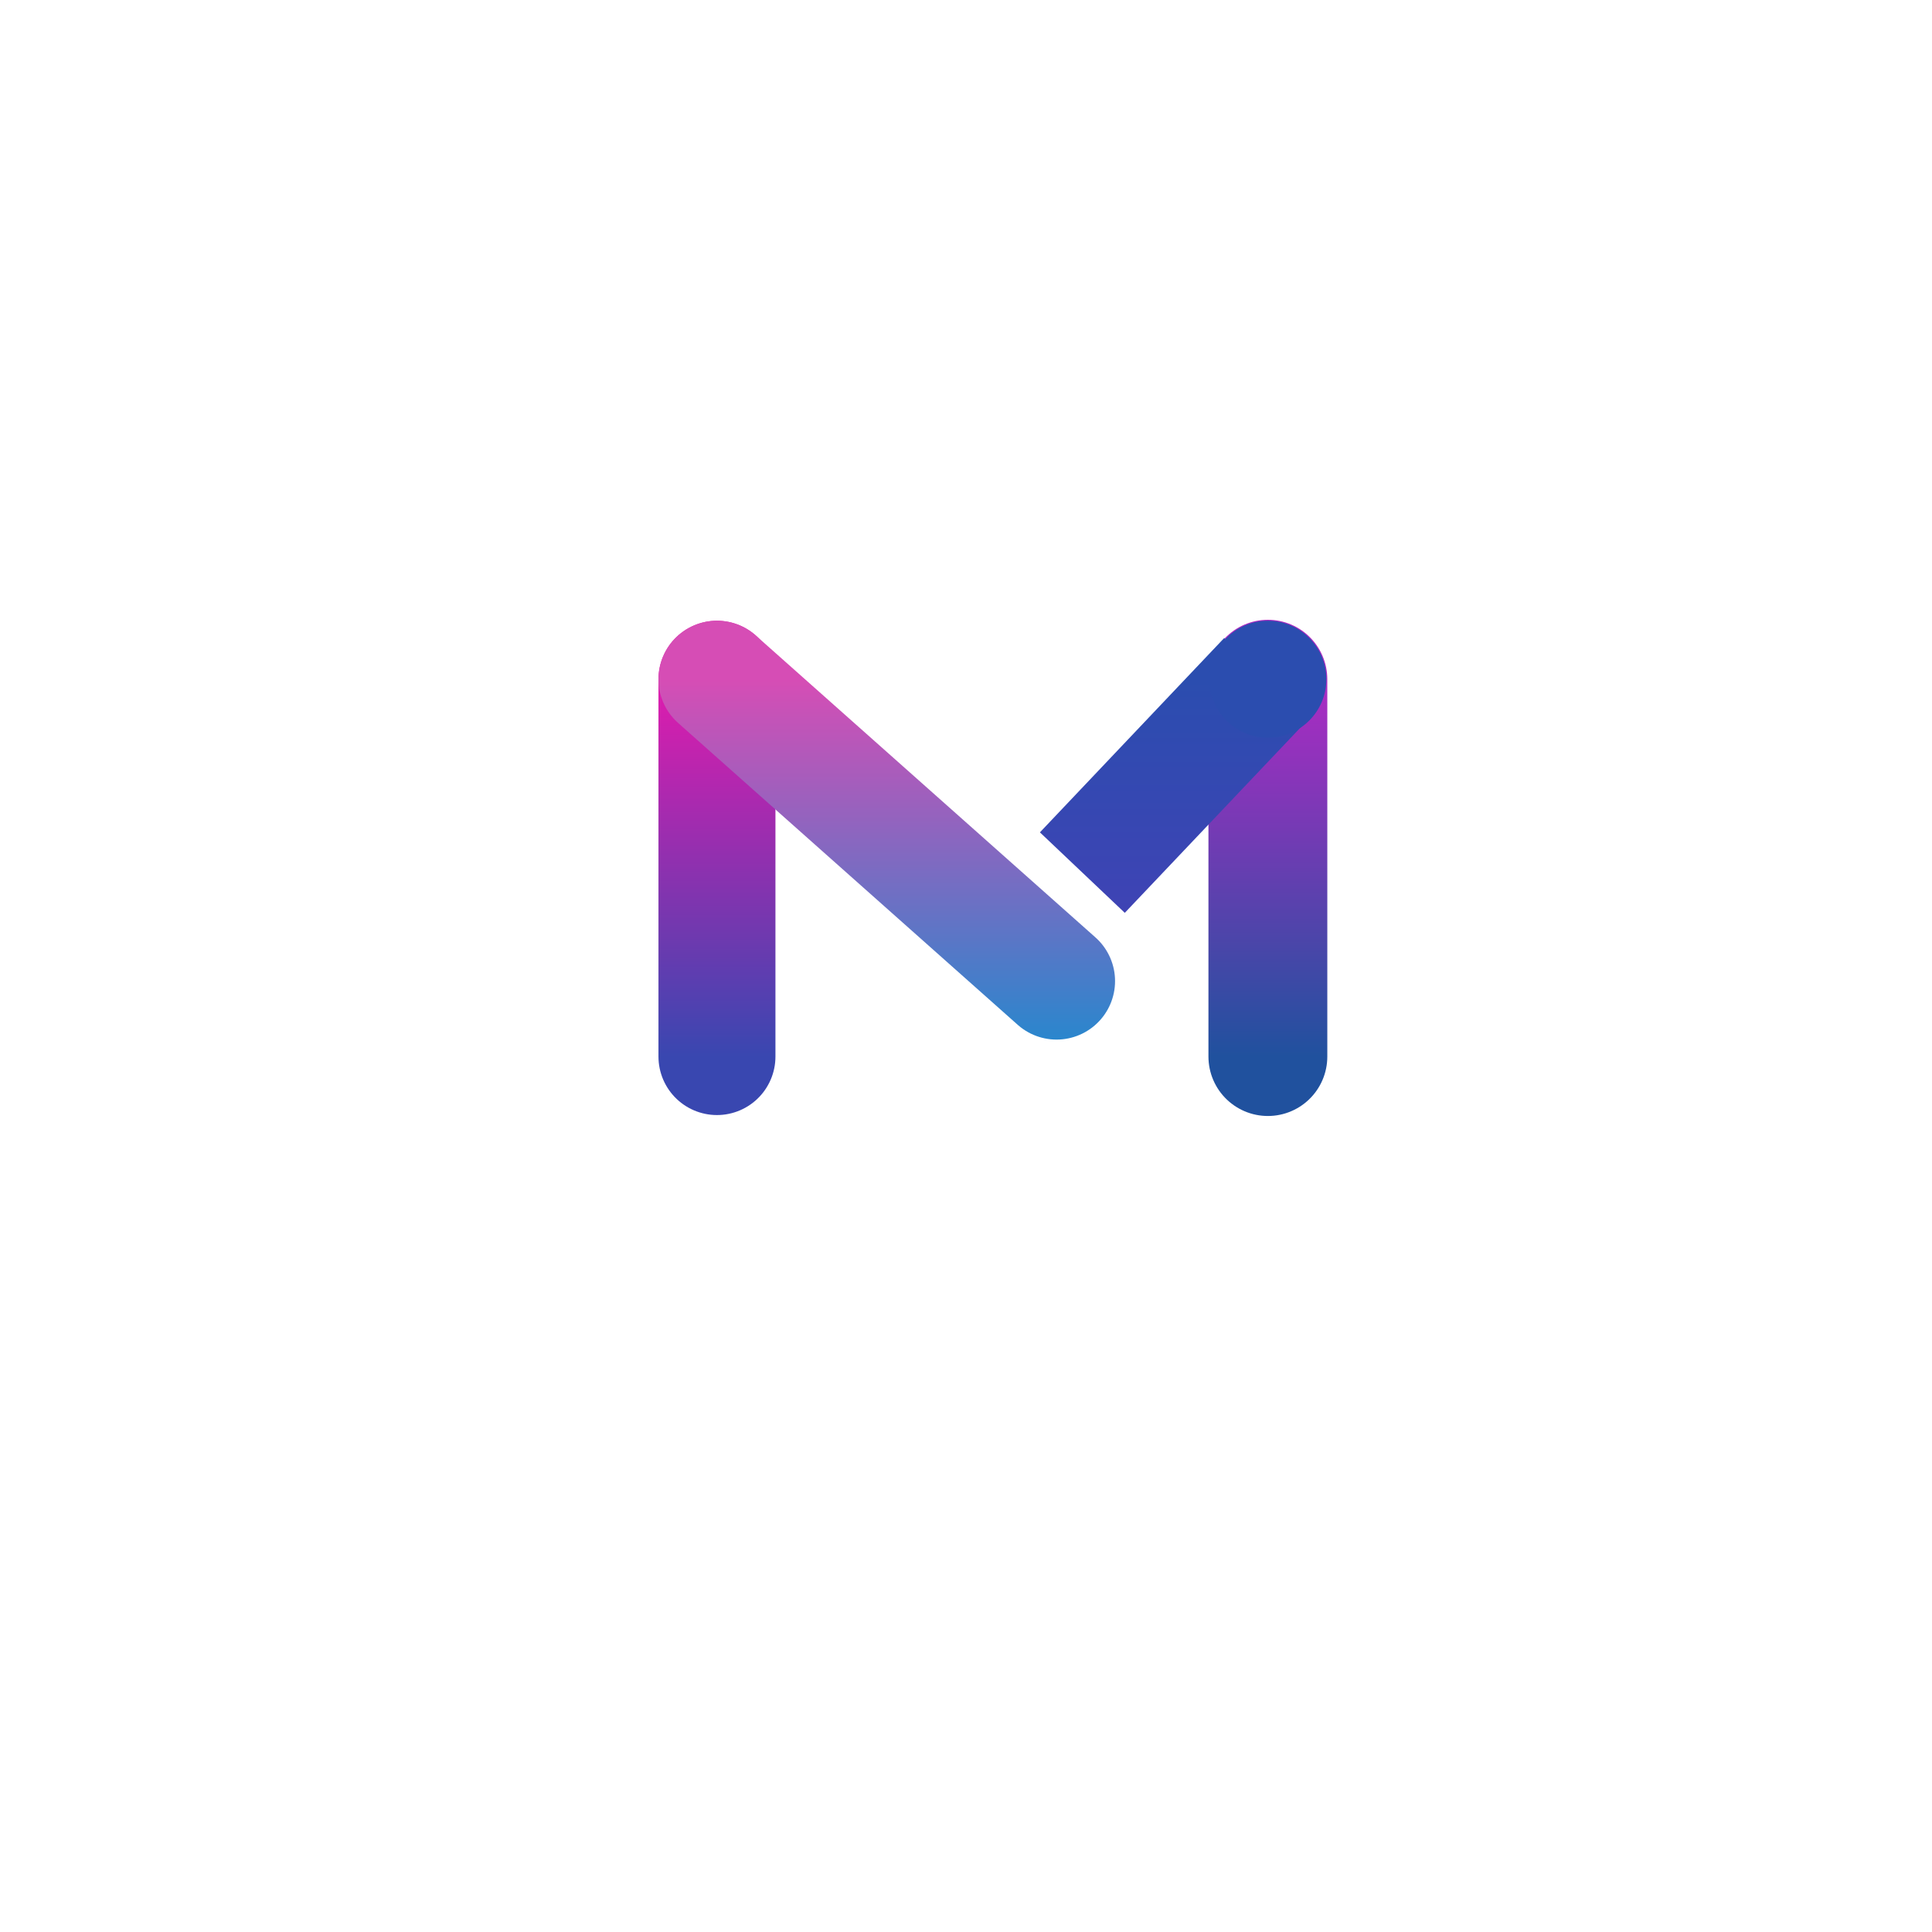
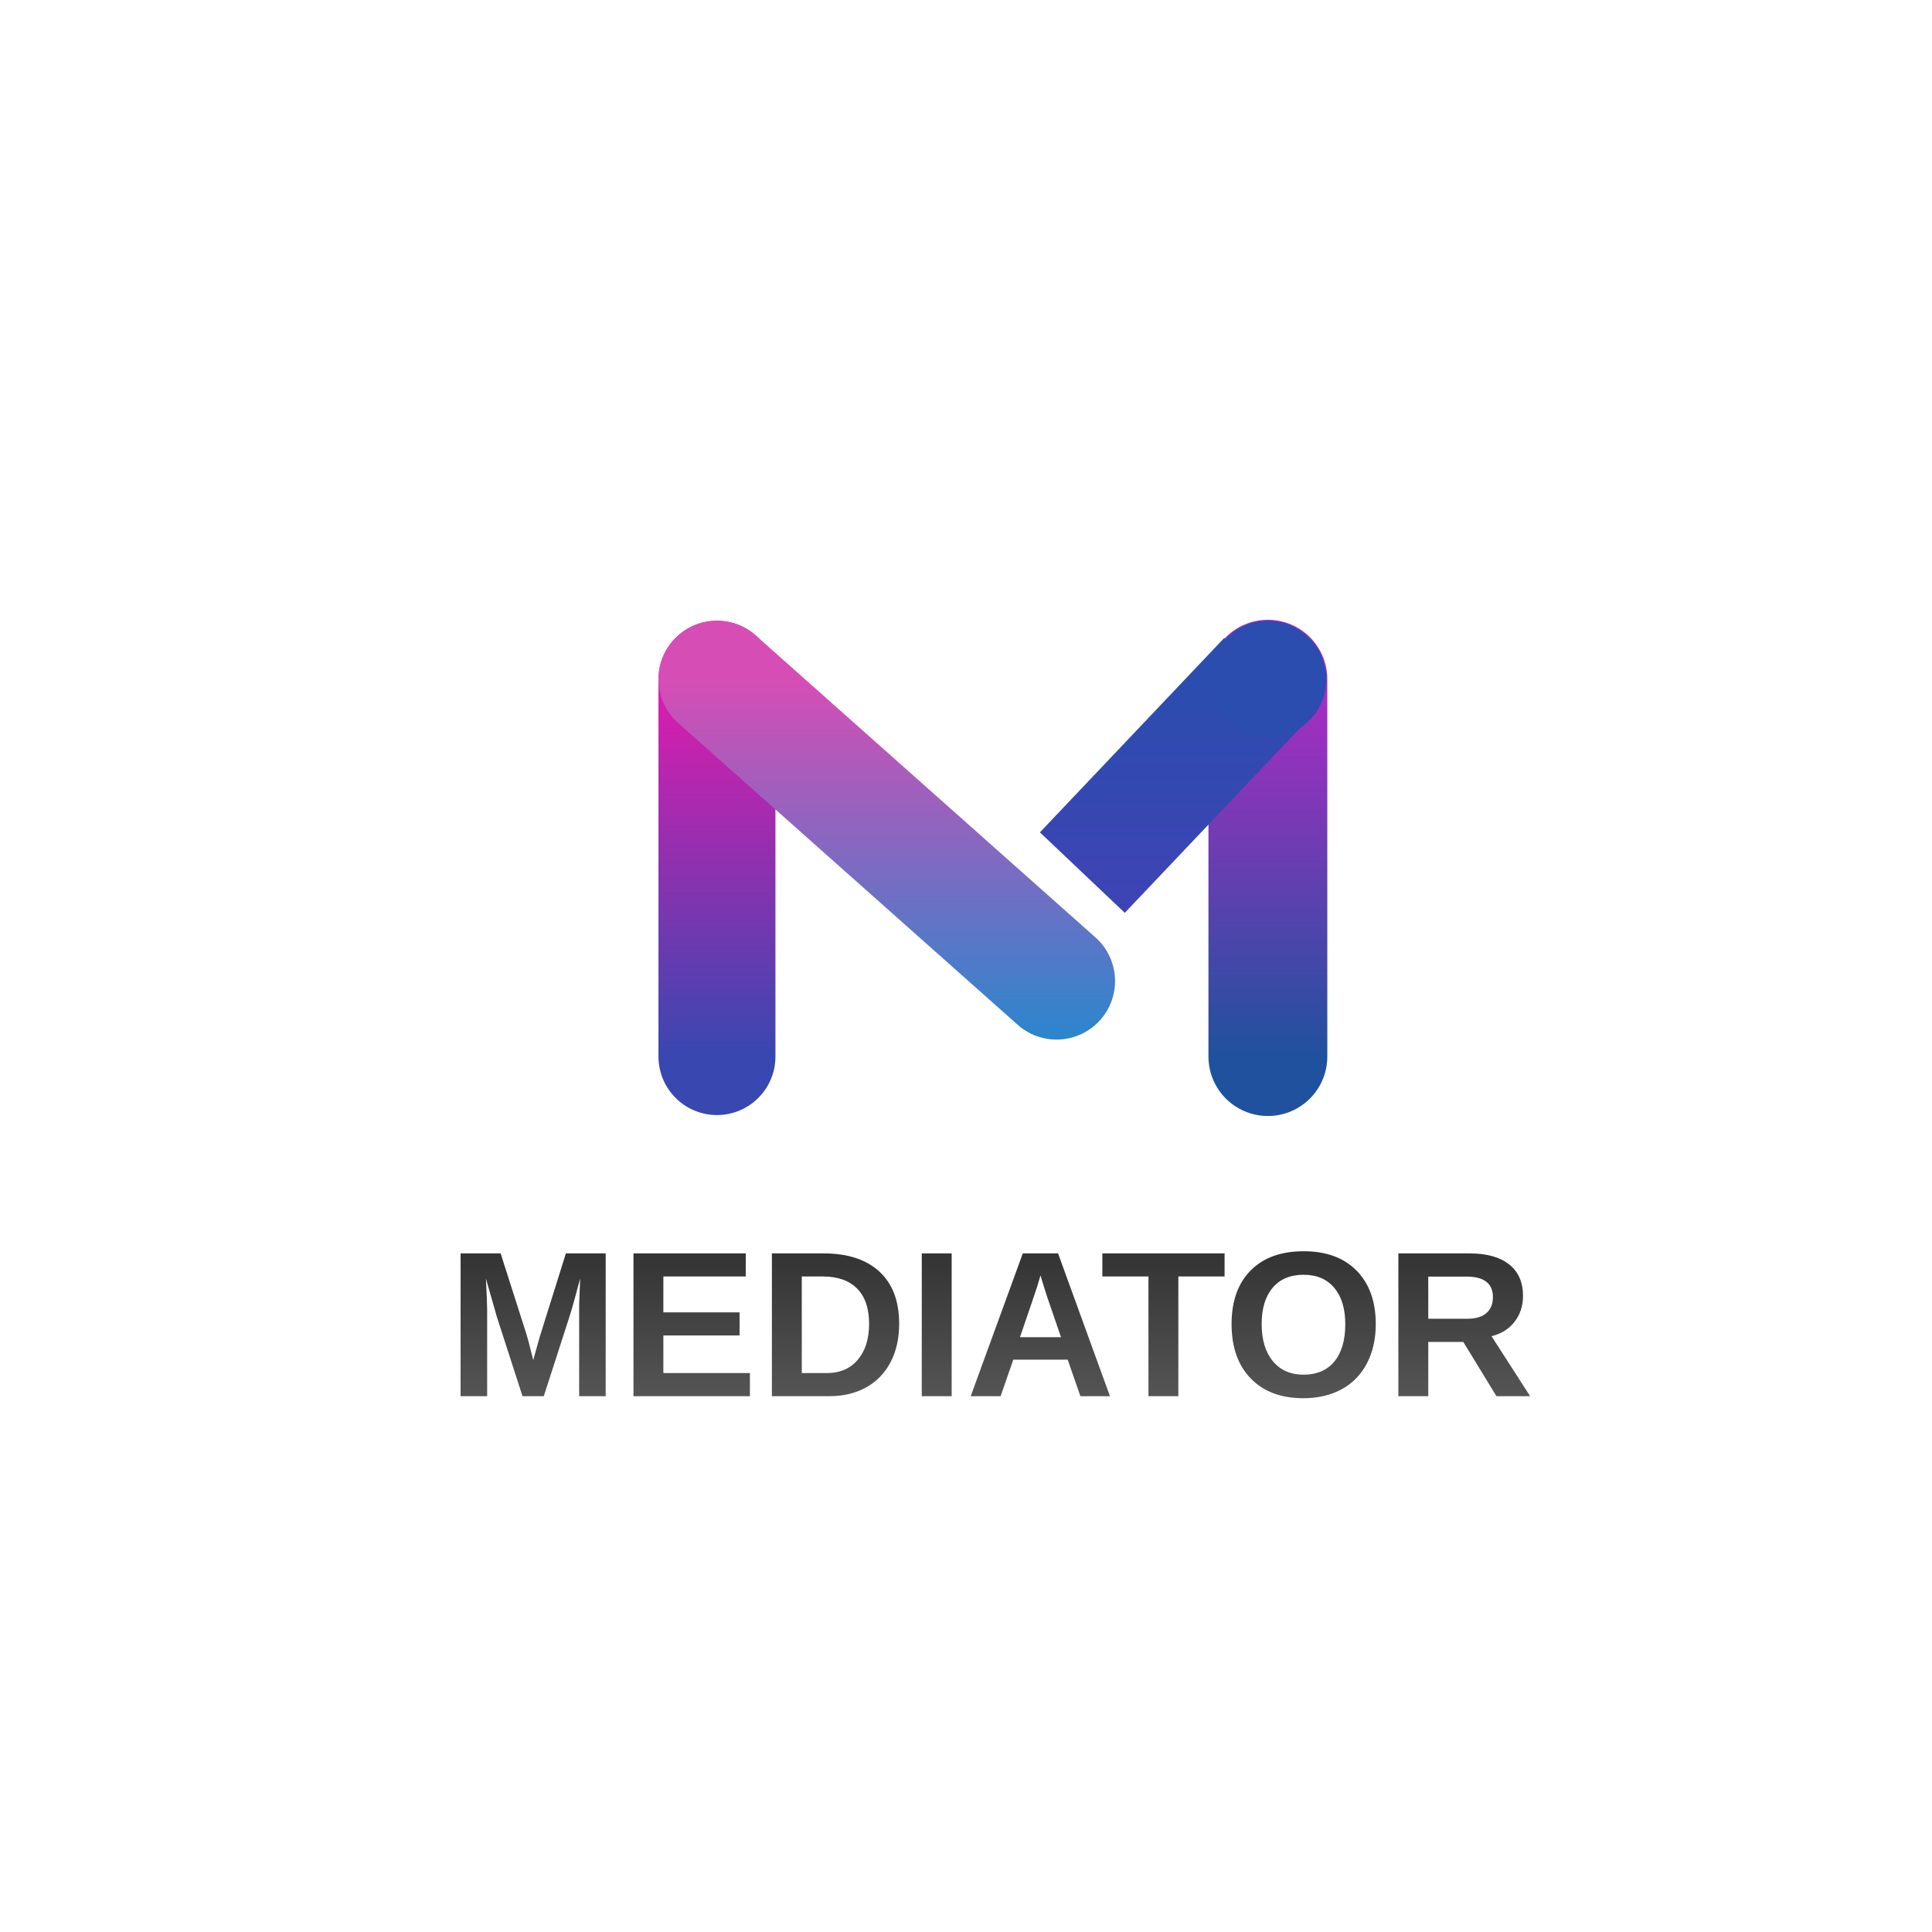
<svg xmlns="http://www.w3.org/2000/svg" id="svg0.32870411484086026" width="1024" height="1024">
  <defs>
    <linearGradient id="line1Gradient" x1="380" y1="360" x2="380" y2="560" gradientUnits="userSpaceOnUse">
      <stop offset="0%" stop-color="#e11bae" />
      <stop offset="100%" stop-color="#3947b0" />
    </linearGradient>
    <linearGradient id="line2Gradient" x1="380" y1="360" x2="380" y2="560" gradientUnits="userSpaceOnUse">
      <stop offset="0%" stop-color="#d64db5" />
      <stop offset="100%" stop-color="#2289ce" />
    </linearGradient>
    <linearGradient id="line3Gradient" x1="380" y1="360" x2="380" y2="560" gradientUnits="userSpaceOnUse">
      <stop offset="0%" stop-color="#2b4daf" />
      <stop offset="100%" stop-color="#4b3db8" />
    </linearGradient>
    <linearGradient id="line4Gradient" x1="380" y1="360" x2="380" y2="560" gradientUnits="userSpaceOnUse">
      <stop offset="0%" stop-color="#ad2bc3" />
      <stop offset="100%" stop-color="#20519e" />
    </linearGradient>
+     <linearGradient id="textGradient" x1="0%" y1="0%" x2="0%" y2="100%" gradientUnits="objectBoundingBox">
+       <stop offset="0%" stop-color="#333333" />
+       <stop offset="100%" stop-color="#555555" />
+     </linearGradient>
  </defs>
  <line x1="380" y1="360" x2="380" y2="560" stroke-width="62" stroke-linecap="round" stroke="url(#line1Gradient)" />
  <line x1="672" y1="360" x2="672" y2="560" stroke-width="63" stroke-linecap="round" stroke="url(#line4Gradient)" />
  <line x1="380" y1="360" x2="560" y2="520" stroke-width="62" stroke-linecap="round" stroke="url(#line2Gradient)" />
  <line x1="595" y1="440" x2="650" y2="382" stroke-width="62" stroke-linecap="square" stroke="url(#line3Gradient)" />
  <circle cx="672" cy="360" r="31" stroke-width="2" stroke-linecap="square" fill="#2b4daf" />
+   <text x="525" y="740" font-family="Arial, sans-serif" font-size="110" font-weight="bold" text-anchor="middle" fill="url(#textGradient)">
+         MEDIATOR
+     </text>
</svg>
